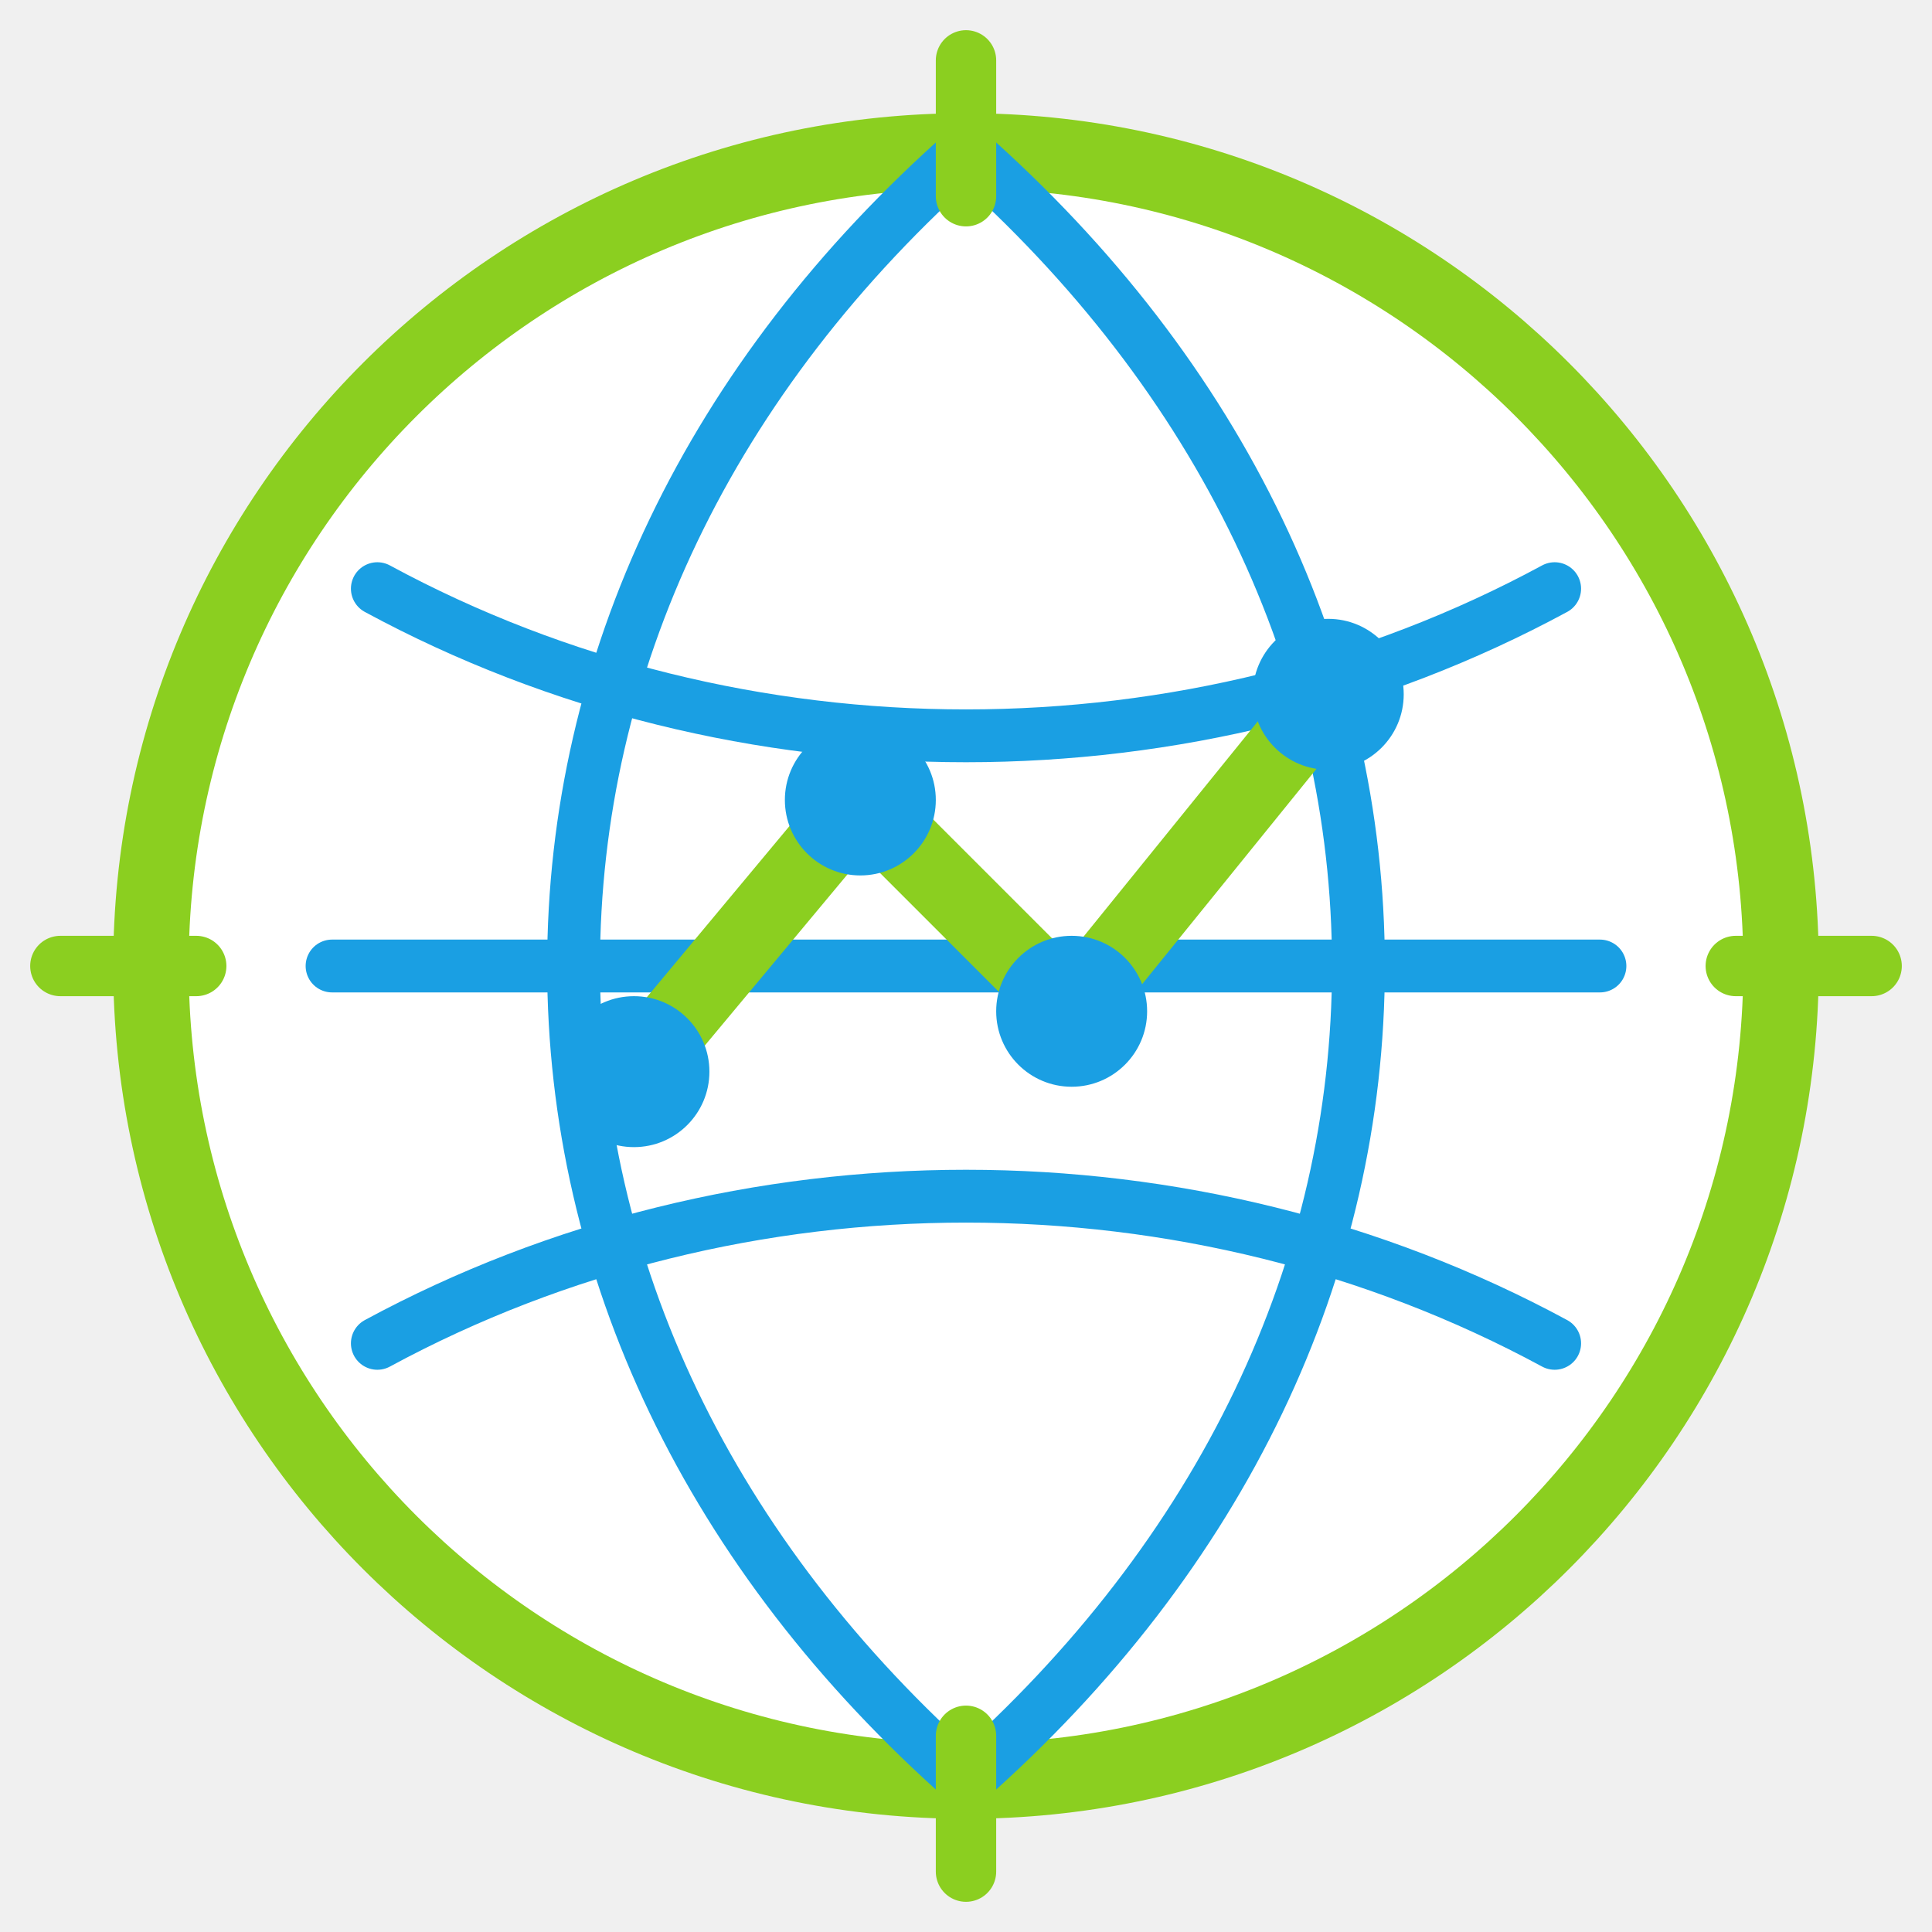
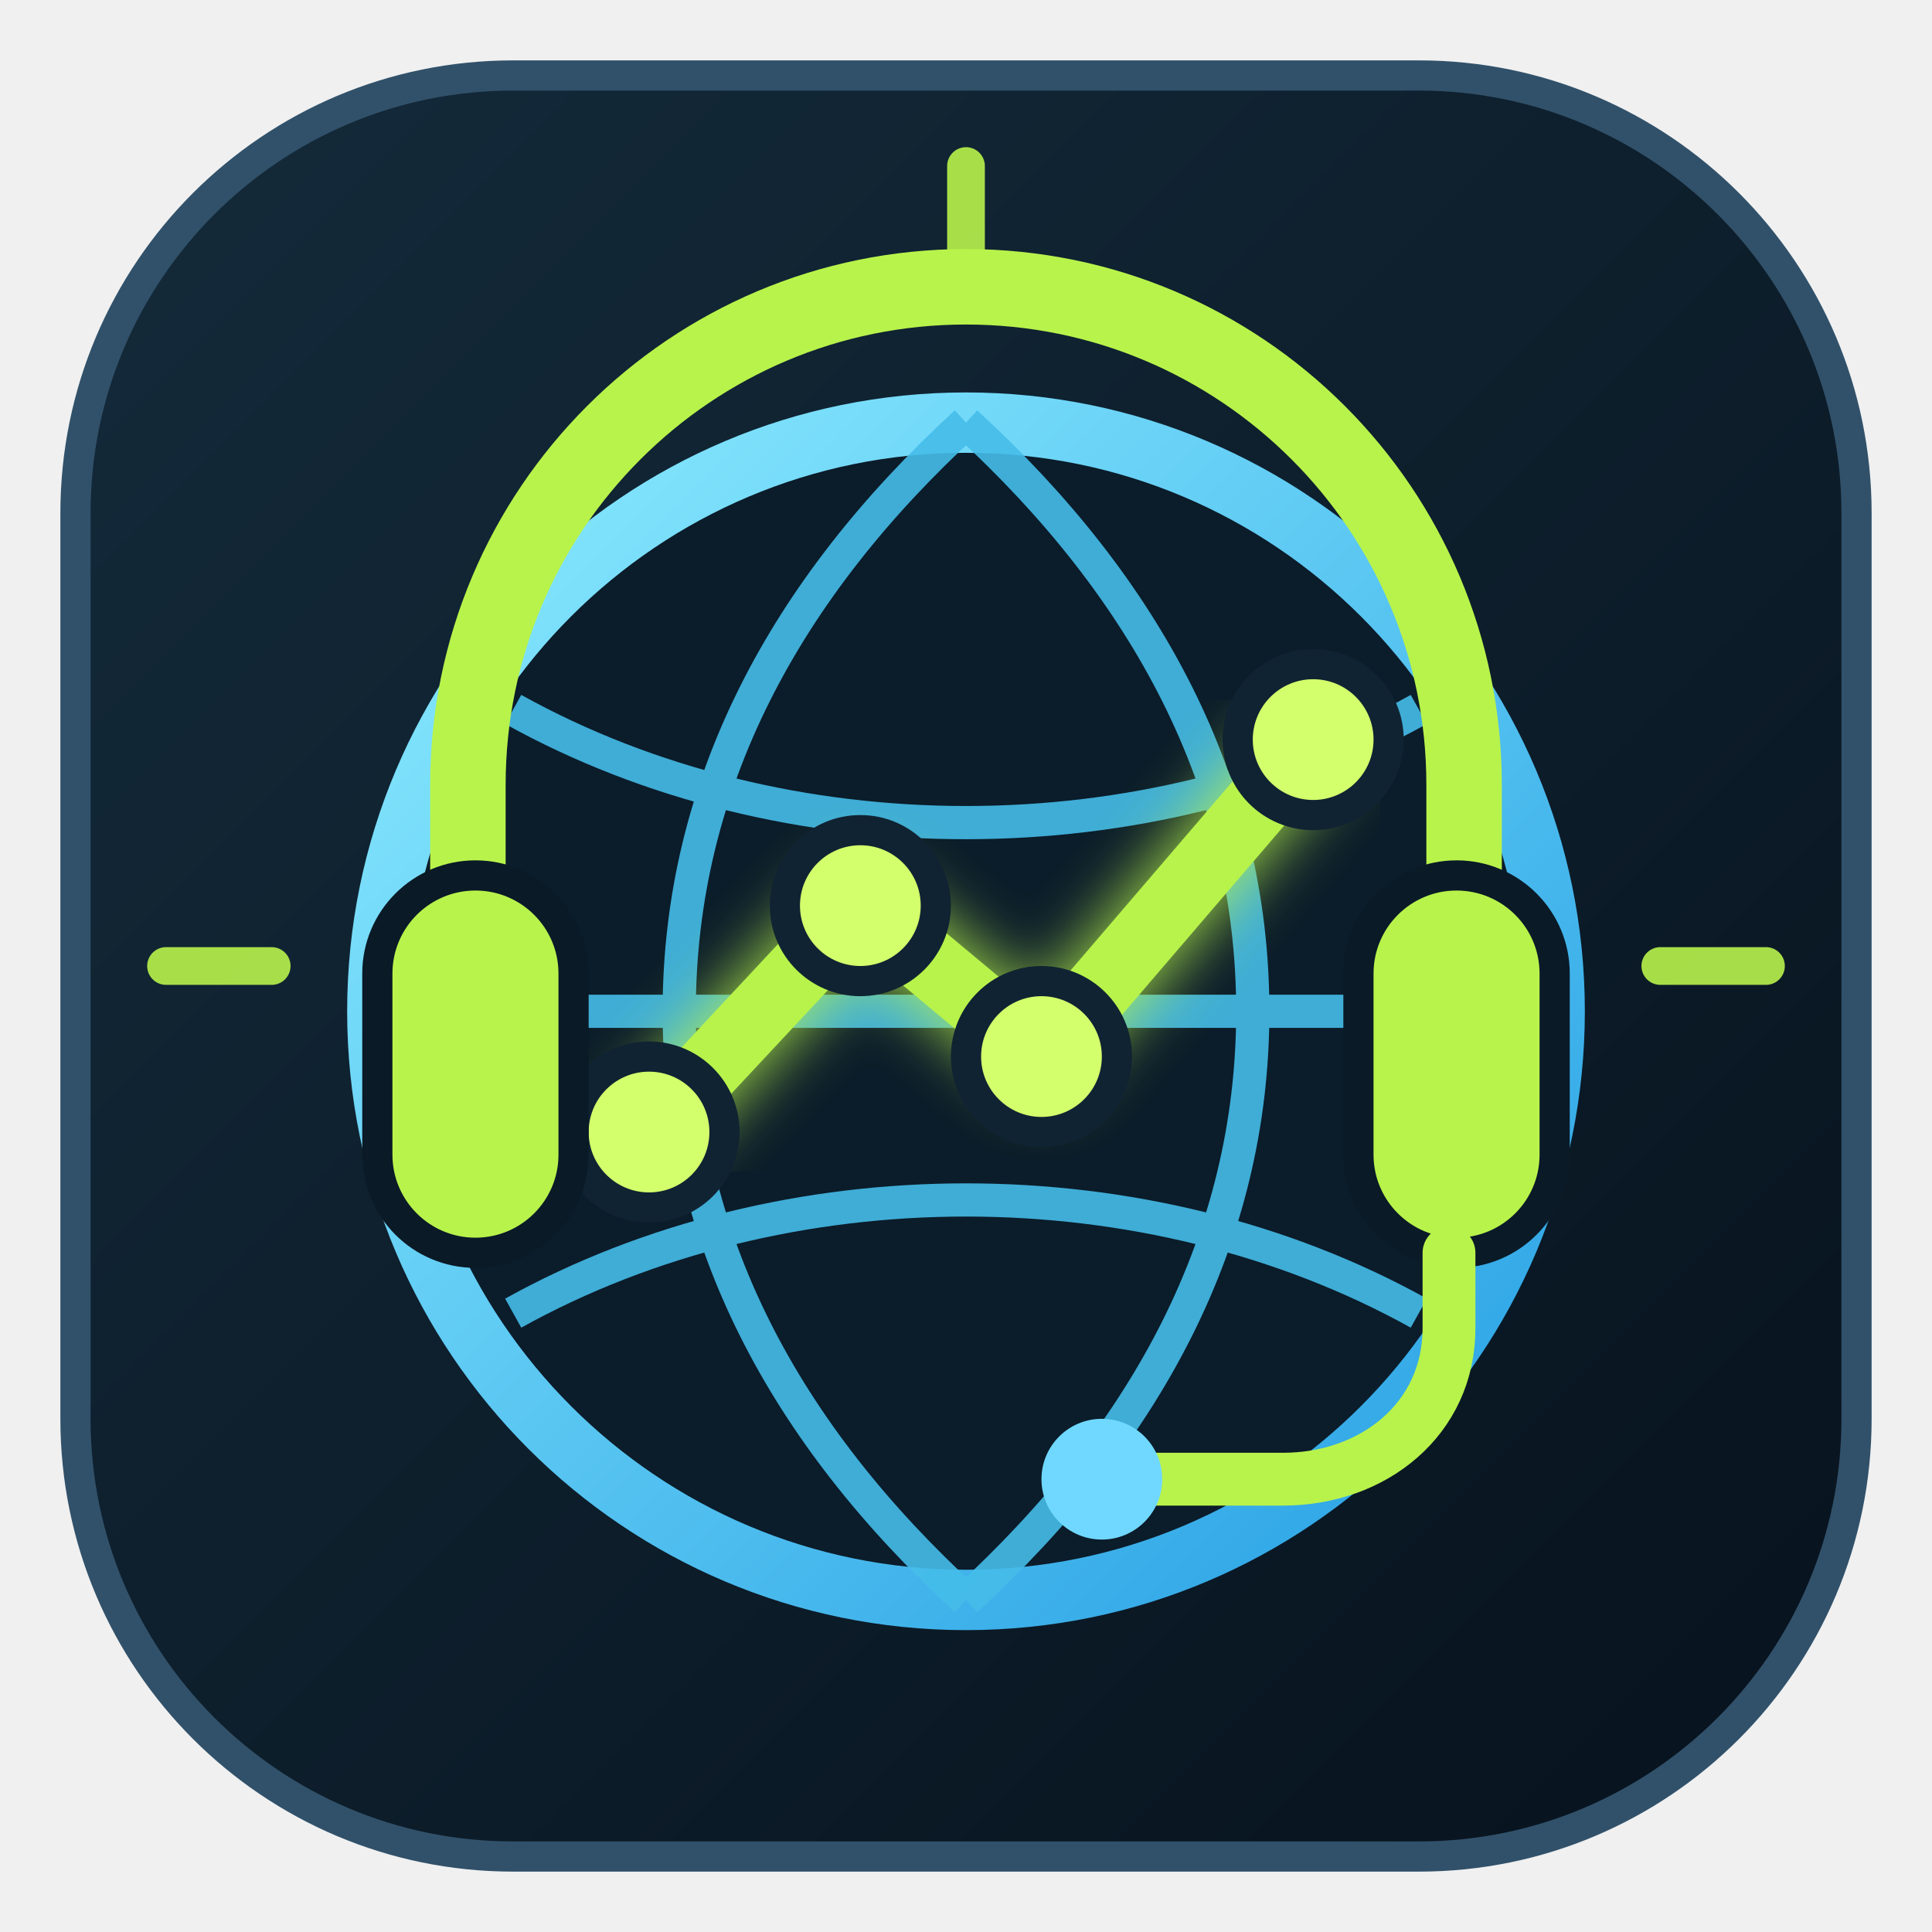
- <svg xmlns="http://www.w3.org/2000/svg" viewBox="0 0 128 128" role="img" aria-label="AIVirtualReceptionist.online">
-   <circle cx="64" cy="64" r="54" fill="#fff" stroke="#8BCF20" stroke-width="5" />
-   <path d="M22 64h84M64 10c-17 15-26 34-26 54s9 39 26 54M64 10c17 15 26 34 26 54s-9 39-26 54M25 39c24 13 54 13 78 0M25 89c24-13 54-13 78 0" fill="none" stroke="#1A9FE3" stroke-width="3.5" stroke-linecap="round" />
-   <path d="M42 71l15-18 14 14 17-21" fill="none" stroke="#8BCF20" stroke-width="5" stroke-linecap="round" stroke-linejoin="round" />
-   <g fill="#1A9FE3">
-     <circle cx="42" cy="71" r="5" />
-     <circle cx="57" cy="53" r="5" />
-     <circle cx="71" cy="67" r="5" />
-     <circle cx="88" cy="46" r="5" />
+ <svg xmlns="http://www.w3.org/2000/svg" viewBox="0 0 128 128" role="img" aria-label="AI Virtual Receptionist connected globe mark">
+   <defs>
+     <linearGradient id="bg" x1="0" y1="0" x2="1" y2="1">
+       <stop stop-color="#142b3b" />
+       <stop offset="1" stop-color="#07121d" />
+     </linearGradient>
+     <linearGradient id="globe" x1="0" y1="0" x2="1" y2="1">
+       <stop stop-color="#8cecff" />
+       <stop offset="1" stop-color="#269fe4" />
+     </linearGradient>
+     <filter id="glow">
+       <feGaussianBlur stdDeviation="2.2" result="b" />
+       <feMerge>
+         <feMergeNode in="b" />
+         <feMergeNode in="SourceGraphic" />
+       </feMerge>
+     </filter>
+   </defs>
+   <rect x="5" y="5" width="118" height="118" rx="29" fill="url(#bg)" stroke="#31516a" stroke-width="2" />
+   <circle cx="64" cy="67" r="39" fill="#0b1c2a" stroke="url(#globe)" stroke-width="4" />
+   <path d="M25 67h78M64 28c-12 11-19 24-19 39s7 28 19 39M64 28c12 11 19 24 19 39s-7 28-19 39M34 47c18 10 42 10 60 0M34 87c18-10 42-10 60 0" fill="none" stroke="#45bce9" stroke-width="2.2" opacity=".9" />
+   <path d="M43 75l14-15 12 10 18-21" fill="none" stroke="#b8f34b" stroke-width="4.5" stroke-linecap="round" stroke-linejoin="round" filter="url(#glow)" />
+   <g fill="#d4ff6c" stroke="#102332" stroke-width="2">
+     <circle cx="43" cy="75" r="5" />
+     <circle cx="57" cy="60" r="5" />
+     <circle cx="69" cy="70" r="5" />
+     <circle cx="87" cy="49" r="5" />
  </g>
-   <path d="M64 4v9M64 115v9M4 64h9M115 64h9" stroke="#8BCF20" stroke-width="4" stroke-linecap="round" />
+   <path d="M31 63V52a33 33 0 0 1 66 0v11" fill="none" stroke="#b8f34b" stroke-width="5" stroke-linecap="round" />
+   <rect x="25" y="58" width="13" height="25" rx="6.5" fill="#b8f34b" stroke="#0a1a27" stroke-width="2" />
+   <rect x="90" y="58" width="13" height="25" rx="6.5" fill="#b8f34b" stroke="#0a1a27" stroke-width="2" />
+   <path d="M96 83v5c0 6-5 10-11 10h-9" fill="none" stroke="#b8f34b" stroke-width="3.5" stroke-linecap="round" />
+   <circle cx="73" cy="98" r="4" fill="#70d8ff" />
+   <path d="M64 11v7M11 64h7M110 64h7" stroke="#b8f34b" stroke-width="2.5" stroke-linecap="round" opacity=".9" />
</svg>
